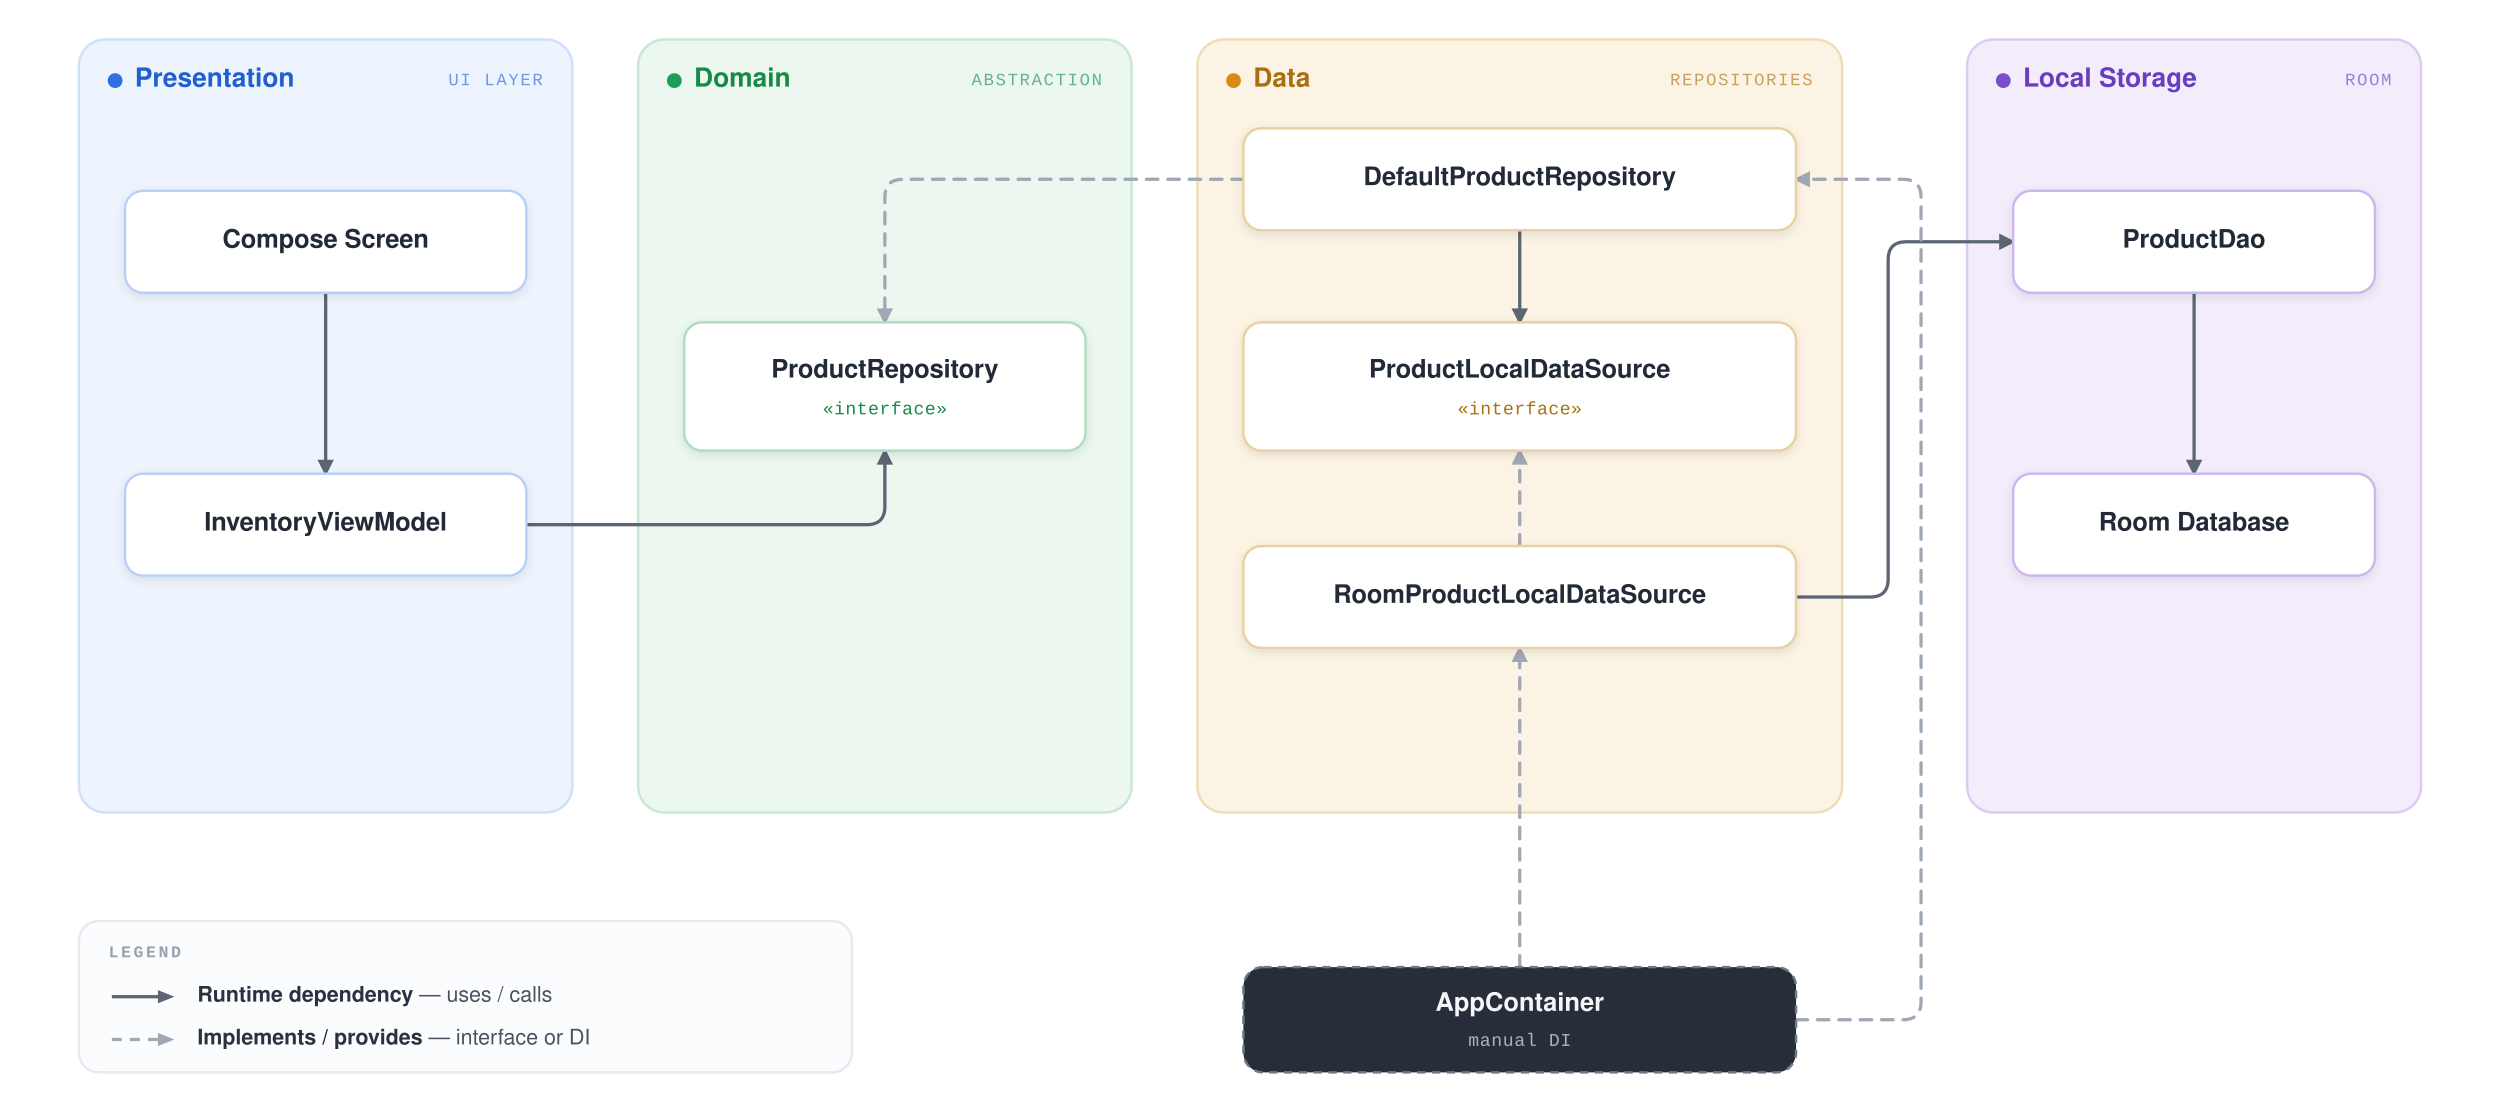
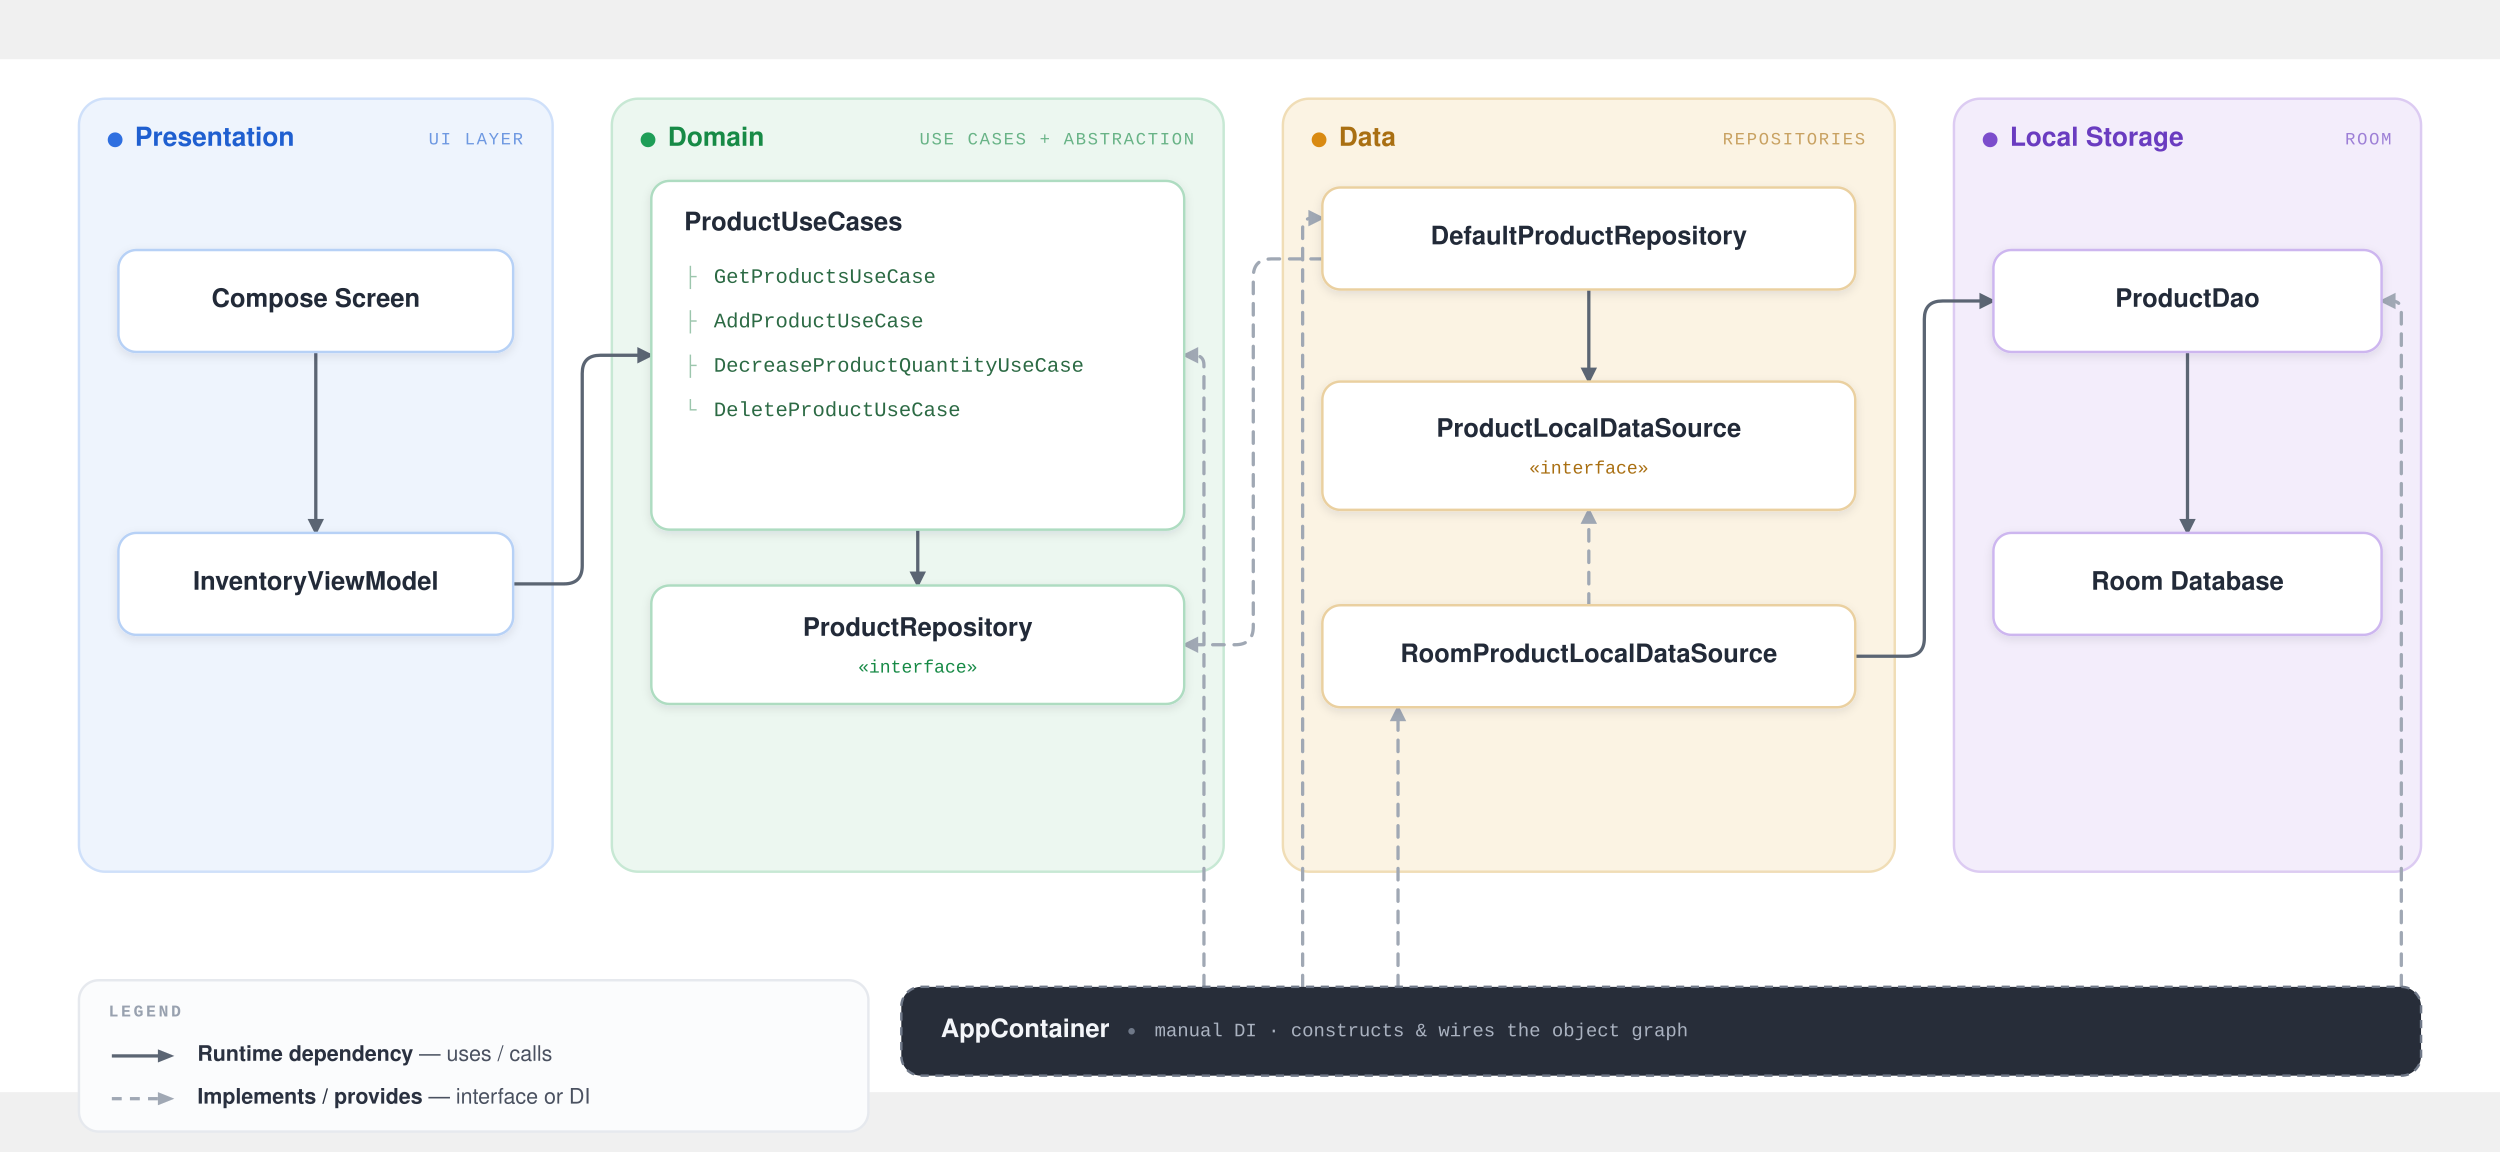
- <svg xmlns="http://www.w3.org/2000/svg" width="1520" height="680" viewBox="0 72 1520 680" font-family="'Helvetica Neue', Helvetica, Arial, sans-serif">
+ <svg xmlns="http://www.w3.org/2000/svg" width="1520" height="700" viewBox="0 72 1520 628" font-family="'Helvetica Neue', Helvetica, Arial, sans-serif">
  <defs>
    <filter id="cardShadow" x="-20%" y="-20%" width="140%" height="160%">
      <feDropShadow dx="0" dy="2" stdDeviation="3" flood-color="#161e2c" flood-opacity="0.10" />
    </filter>
    <marker id="hSolid" markerWidth="11" markerHeight="11" refX="8.5" refY="5" orient="auto" markerUnits="userSpaceOnUse">
      <path d="M0 0 L10 5 L0 10 Z" fill="#5b6573" />
    </marker>
    <marker id="hDash" markerWidth="11" markerHeight="11" refX="8.5" refY="5" orient="auto" markerUnits="userSpaceOnUse">
      <path d="M0 0 L10 5 L0 10 Z" fill="#a0a8b4" />
    </marker>
  </defs>
-   <rect x="0" y="0" width="1520" height="772" fill="#ffffff" />
-   <rect x="48" y="96" width="300" height="470" rx="16" fill="#eef4fd" stroke="#cfe0fa" stroke-width="1.5" />
+   <rect x="0" y="72" width="1520" height="628" fill="#ffffff" />
+   <rect x="48" y="96" width="288" height="470" rx="16" fill="#eef4fd" stroke="#cfe0fa" stroke-width="1.5" />
  <circle cx="70" cy="121" r="4.5" fill="#2f6fe0" />
  <text x="82" y="121" font-size="16" font-weight="700" fill="#1f5fd0" dominant-baseline="central">Presentation</text>
-   <text x="330" y="121" font-family="ui-monospace, 'SF Mono', SFMono-Regular, Menlo, Consolas, 'Liberation Mono', monospace" font-size="10.5" font-weight="500" letter-spacing="1" fill="#1f5fd0" fill-opacity="0.62" text-anchor="end" dominant-baseline="central">UI LAYER</text>
-   <rect x="388" y="96" width="300" height="470" rx="16" fill="#ecf7f0" stroke="#c7e8d4" stroke-width="1.5" />
-   <circle cx="410" cy="121" r="4.5" fill="#1e9e57" />
-   <text x="422" y="121" font-size="16" font-weight="700" fill="#178a46" dominant-baseline="central">Domain</text>
-   <text x="670" y="121" font-family="ui-monospace, 'SF Mono', SFMono-Regular, Menlo, Consolas, 'Liberation Mono', monospace" font-size="10.5" font-weight="500" letter-spacing="1" fill="#178a46" fill-opacity="0.62" text-anchor="end" dominant-baseline="central">ABSTRACTION</text>
-   <rect x="728" y="96" width="392" height="470" rx="16" fill="#fbf3e3" stroke="#f0ddb6" stroke-width="1.5" />
-   <circle cx="750" cy="121" r="4.5" fill="#d98a12" />
-   <text x="762" y="121" font-size="16" font-weight="700" fill="#a96f12" dominant-baseline="central">Data</text>
-   <text x="1102" y="121" font-family="ui-monospace, 'SF Mono', SFMono-Regular, Menlo, Consolas, 'Liberation Mono', monospace" font-size="10.5" font-weight="500" letter-spacing="1" fill="#a96f12" fill-opacity="0.62" text-anchor="end" dominant-baseline="central">REPOSITORIES</text>
-   <rect x="1196" y="96" width="276" height="470" rx="16" fill="#f3edfb" stroke="#dccbf2" stroke-width="1.5" />
-   <circle cx="1218" cy="121" r="4.5" fill="#7c4dcc" />
-   <text x="1230" y="121" font-size="16" font-weight="700" fill="#6a3cc0" dominant-baseline="central">Local Storage</text>
+   <text x="318" y="121" font-family="ui-monospace, 'SF Mono', SFMono-Regular, Menlo, Consolas, 'Liberation Mono', monospace" font-size="10.5" font-weight="500" letter-spacing="1" fill="#1f5fd0" fill-opacity="0.62" text-anchor="end" dominant-baseline="central">UI LAYER</text>
+   <rect x="372" y="96" width="372" height="470" rx="16" fill="#ecf7f0" stroke="#c7e8d4" stroke-width="1.5" />
+   <circle cx="394" cy="121" r="4.5" fill="#1e9e57" />
+   <text x="406" y="121" font-size="16" font-weight="700" fill="#178a46" dominant-baseline="central">Domain</text>
+   <text x="726" y="121" font-family="ui-monospace, 'SF Mono', SFMono-Regular, Menlo, Consolas, 'Liberation Mono', monospace" font-size="10.5" font-weight="500" letter-spacing="1" fill="#178a46" fill-opacity="0.62" text-anchor="end" dominant-baseline="central">USE CASES + ABSTRACTION</text>
+   <rect x="780" y="96" width="372" height="470" rx="16" fill="#fbf3e3" stroke="#f0ddb6" stroke-width="1.5" />
+   <circle cx="802" cy="121" r="4.5" fill="#d98a12" />
+   <text x="814" y="121" font-size="16" font-weight="700" fill="#a96f12" dominant-baseline="central">Data</text>
+   <text x="1134" y="121" font-family="ui-monospace, 'SF Mono', SFMono-Regular, Menlo, Consolas, 'Liberation Mono', monospace" font-size="10.5" font-weight="500" letter-spacing="1" fill="#a96f12" fill-opacity="0.62" text-anchor="end" dominant-baseline="central">REPOSITORIES</text>
+   <rect x="1188" y="96" width="284" height="470" rx="16" fill="#f3edfb" stroke="#dccbf2" stroke-width="1.5" />
+   <circle cx="1210" cy="121" r="4.5" fill="#7c4dcc" />
+   <text x="1222" y="121" font-size="16" font-weight="700" fill="#6a3cc0" dominant-baseline="central">Local Storage</text>
  <text x="1454" y="121" font-family="ui-monospace, 'SF Mono', SFMono-Regular, Menlo, Consolas, 'Liberation Mono', monospace" font-size="10.5" font-weight="500" letter-spacing="1" fill="#6a3cc0" fill-opacity="0.62" text-anchor="end" dominant-baseline="central">ROOM</text>
-   <path d="M198 250 L198 360" fill="none" stroke="#5b6573" stroke-width="2" stroke-linecap="round" stroke-linejoin="round" marker-end="url(#hSolid)" />
-   <path d="M320 391 L527 391 Q538 391 538 380 L538 346" fill="none" stroke="#5b6573" stroke-width="2" stroke-linecap="round" stroke-linejoin="round" marker-end="url(#hSolid)" />
-   <path d="M756 181 L549 181 Q538 181 538 192 L538 268" fill="none" stroke="#a0a8b4" stroke-width="2" stroke-linecap="round" stroke-linejoin="round" stroke-dasharray="7 6" marker-end="url(#hDash)" />
-   <path d="M924 212 L924 268" fill="none" stroke="#5b6573" stroke-width="2" stroke-linecap="round" stroke-linejoin="round" marker-end="url(#hSolid)" />
-   <path d="M924 404 L924 346" fill="none" stroke="#a0a8b4" stroke-width="2" stroke-linecap="round" stroke-linejoin="round" stroke-dasharray="7 6" marker-end="url(#hDash)" />
-   <path d="M1092 435 L1137 435 Q1148 435 1148 424 L1148 230 Q1148 219 1159 219 L1224 219" fill="none" stroke="#5b6573" stroke-width="2" stroke-linecap="round" stroke-linejoin="round" marker-end="url(#hSolid)" />
-   <path d="M1334 250 L1334 360" fill="none" stroke="#5b6573" stroke-width="2" stroke-linecap="round" stroke-linejoin="round" marker-end="url(#hSolid)" />
-   <path d="M1092 692 L1157 692 Q1168 692 1168 681 L1168 192 Q1168 181 1157 181 L1092 181" fill="none" stroke="#a0a8b4" stroke-width="2" stroke-linecap="round" stroke-linejoin="round" stroke-dasharray="7 6" marker-end="url(#hDash)" />
-   <path d="M924 660 L924 466" fill="none" stroke="#a0a8b4" stroke-width="2" stroke-linecap="round" stroke-linejoin="round" stroke-dasharray="7 6" marker-end="url(#hDash)" />
-   <rect x="76" y="188" width="244" height="62" rx="11" fill="#ffffff" stroke="#b7d1f6" stroke-width="1.5" filter="url(#cardShadow)" />
-   <text x="198" y="219" font-size="15.5" font-weight="600" letter-spacing="-0.1" fill="#222a38" text-anchor="middle" dominant-baseline="central">Compose Screen</text>
-   <rect x="76" y="360" width="244" height="62" rx="11" fill="#ffffff" stroke="#b7d1f6" stroke-width="1.5" filter="url(#cardShadow)" />
-   <text x="198" y="391" font-size="15.5" font-weight="600" letter-spacing="-0.1" fill="#222a38" text-anchor="middle" dominant-baseline="central">InventoryViewModel</text>
-   <rect x="416" y="268" width="244" height="78" rx="11" fill="#ffffff" stroke="#aedcc1" stroke-width="1.5" filter="url(#cardShadow)" />
-   <text x="538" y="298" font-size="15.5" font-weight="600" letter-spacing="-0.1" fill="#222a38" text-anchor="middle" dominant-baseline="central">ProductRepository</text>
-   <text x="538" y="321" font-family="ui-monospace, 'SF Mono', SFMono-Regular, Menlo, Consolas, 'Liberation Mono', monospace" font-size="11" font-weight="500" letter-spacing="0.3" fill="#178a46" text-anchor="middle" dominant-baseline="central">«interface»</text>
-   <rect x="756" y="150" width="336" height="62" rx="11" fill="#ffffff" stroke="#ead0a0" stroke-width="1.5" filter="url(#cardShadow)" />
-   <text x="924" y="181" font-size="15.5" font-weight="600" letter-spacing="-0.1" fill="#222a38" text-anchor="middle" dominant-baseline="central">DefaultProductRepository</text>
-   <rect x="756" y="268" width="336" height="78" rx="11" fill="#ffffff" stroke="#ead0a0" stroke-width="1.5" filter="url(#cardShadow)" />
-   <text x="924" y="298" font-size="15.5" font-weight="600" letter-spacing="-0.1" fill="#222a38" text-anchor="middle" dominant-baseline="central">ProductLocalDataSource</text>
-   <text x="924" y="321" font-family="ui-monospace, 'SF Mono', SFMono-Regular, Menlo, Consolas, 'Liberation Mono', monospace" font-size="11" font-weight="500" letter-spacing="0.3" fill="#a96f12" text-anchor="middle" dominant-baseline="central">«interface»</text>
-   <rect x="756" y="404" width="336" height="62" rx="11" fill="#ffffff" stroke="#ead0a0" stroke-width="1.5" filter="url(#cardShadow)" />
-   <text x="924" y="435" font-size="15.5" font-weight="600" letter-spacing="-0.1" fill="#222a38" text-anchor="middle" dominant-baseline="central">RoomProductLocalDataSource</text>
-   <rect x="1224" y="188" width="220" height="62" rx="11" fill="#ffffff" stroke="#cdb6ef" stroke-width="1.5" filter="url(#cardShadow)" />
-   <text x="1334" y="219" font-size="15.5" font-weight="600" letter-spacing="-0.1" fill="#222a38" text-anchor="middle" dominant-baseline="central">ProductDao</text>
-   <rect x="1224" y="360" width="220" height="62" rx="11" fill="#ffffff" stroke="#cdb6ef" stroke-width="1.5" filter="url(#cardShadow)" />
-   <text x="1334" y="391" font-size="15.5" font-weight="600" letter-spacing="-0.1" fill="#222a38" text-anchor="middle" dominant-baseline="central">Room Database</text>
-   <rect x="756" y="660" width="336" height="64" rx="12" fill="#272d39" stroke="#6f7888" stroke-width="1.5" stroke-dasharray="5 4" />
-   <text x="924" y="683" font-size="15.5" font-weight="600" fill="#f4f6fa" text-anchor="middle" dominant-baseline="central">AppContainer</text>
-   <text x="924" y="705" font-family="ui-monospace, 'SF Mono', SFMono-Regular, Menlo, Consolas, 'Liberation Mono', monospace" font-size="11" letter-spacing="0.4" fill="#aab2c0" text-anchor="middle" dominant-baseline="central">manual DI</text>
-   <rect x="48" y="632" width="470" height="92" rx="12" fill="#fbfcfd" stroke="#e6e9ee" stroke-width="1.5" />
+   <path d="M192 250 L192 360" fill="none" stroke="#5b6573" stroke-width="2" stroke-linecap="round" stroke-linejoin="round" marker-end="url(#hSolid)" />
+   <path d="M312 391 L343 391 Q354 391 354 380 L354 263 Q354 252 365 252 L396 252" fill="none" stroke="#5b6573" stroke-width="2" stroke-linecap="round" stroke-linejoin="round" marker-end="url(#hSolid)" />
+   <path d="M558 358 L558 392" fill="none" stroke="#5b6573" stroke-width="2" stroke-linecap="round" stroke-linejoin="round" marker-end="url(#hSolid)" />
+   <path d="M804 193.4 L773 193.4 Q762 193.4 762 204.4 L762 417 Q762 428 751 428 L720 428" fill="none" stroke="#a0a8b4" stroke-width="2" stroke-linecap="round" stroke-linejoin="round" stroke-dasharray="7 6" marker-end="url(#hDash)" />
+   <path d="M966 212 L966 268" fill="none" stroke="#5b6573" stroke-width="2" stroke-linecap="round" stroke-linejoin="round" marker-end="url(#hSolid)" />
+   <path d="M966 404 L966 346" fill="none" stroke="#a0a8b4" stroke-width="2" stroke-linecap="round" stroke-linejoin="round" stroke-dasharray="7 6" marker-end="url(#hDash)" />
+   <path d="M1128 435 L1159 435 Q1170 435 1170 424 L1170 230 Q1170 219 1181 219 L1212 219" fill="none" stroke="#5b6573" stroke-width="2" stroke-linecap="round" stroke-linejoin="round" marker-end="url(#hSolid)" />
+   <path d="M1330 250 L1330 360" fill="none" stroke="#5b6573" stroke-width="2" stroke-linecap="round" stroke-linejoin="round" marker-end="url(#hSolid)" />
+   <path d="M732 636 L732 258 Q732 252 726 252 L720 252" fill="none" stroke="#a0a8b4" stroke-width="2" stroke-linecap="round" stroke-linejoin="round" stroke-dasharray="7 6" marker-end="url(#hDash)" />
+   <path d="M792 636 L792 174.6 Q792 168.6 798 168.6 L804 168.6" fill="none" stroke="#a0a8b4" stroke-width="2" stroke-linecap="round" stroke-linejoin="round" stroke-dasharray="7 6" marker-end="url(#hDash)" />
+   <path d="M850 636 L850 466" fill="none" stroke="#a0a8b4" stroke-width="2" stroke-linecap="round" stroke-linejoin="round" stroke-dasharray="7 6" marker-end="url(#hDash)" />
+   <path d="M1460 636 L1460 225 Q1460 219 1454 219 L1448 219" fill="none" stroke="#a0a8b4" stroke-width="2" stroke-linecap="round" stroke-linejoin="round" stroke-dasharray="7 6" marker-end="url(#hDash)" />
+   <rect x="72" y="188" width="240" height="62" rx="11" fill="#ffffff" stroke="#b7d1f6" stroke-width="1.5" filter="url(#cardShadow)" />
+   <text x="192" y="219" font-size="15.5" font-weight="600" fill="#222a38" text-anchor="middle" dominant-baseline="central">Compose Screen</text>
+   <rect x="72" y="360" width="240" height="62" rx="11" fill="#ffffff" stroke="#b7d1f6" stroke-width="1.5" filter="url(#cardShadow)" />
+   <text x="192" y="391" font-size="15.5" font-weight="600" fill="#222a38" text-anchor="middle" dominant-baseline="central">InventoryViewModel</text>
+   <rect x="396" y="392" width="324" height="72" rx="11" fill="#ffffff" stroke="#aedcc1" stroke-width="1.5" filter="url(#cardShadow)" />
+   <text x="558" y="419" font-size="15.5" font-weight="600" fill="#222a38" text-anchor="middle" dominant-baseline="central">ProductRepository</text>
+   <text x="558" y="442" font-family="ui-monospace, 'SF Mono', SFMono-Regular, Menlo, Consolas, 'Liberation Mono', monospace" font-size="11" fill="#178a46" text-anchor="middle" dominant-baseline="central">«interface»</text>
+   <rect x="804" y="150" width="324" height="62" rx="11" fill="#ffffff" stroke="#ead0a0" stroke-width="1.5" filter="url(#cardShadow)" />
+   <text x="966" y="181" font-size="15.5" font-weight="600" fill="#222a38" text-anchor="middle" dominant-baseline="central">DefaultProductRepository</text>
+   <rect x="804" y="268" width="324" height="78" rx="11" fill="#ffffff" stroke="#ead0a0" stroke-width="1.5" filter="url(#cardShadow)" />
+   <text x="966" y="298" font-size="15.5" font-weight="600" fill="#222a38" text-anchor="middle" dominant-baseline="central">ProductLocalDataSource</text>
+   <text x="966" y="321" font-family="ui-monospace, 'SF Mono', SFMono-Regular, Menlo, Consolas, 'Liberation Mono', monospace" font-size="11" fill="#a96f12" text-anchor="middle" dominant-baseline="central">«interface»</text>
+   <rect x="804" y="404" width="324" height="62" rx="11" fill="#ffffff" stroke="#ead0a0" stroke-width="1.5" filter="url(#cardShadow)" />
+   <text x="966" y="435" font-size="15.5" font-weight="600" fill="#222a38" text-anchor="middle" dominant-baseline="central">RoomProductLocalDataSource</text>
+   <rect x="1212" y="188" width="236" height="62" rx="11" fill="#ffffff" stroke="#cdb6ef" stroke-width="1.5" filter="url(#cardShadow)" />
+   <text x="1330" y="219" font-size="15.5" font-weight="600" fill="#222a38" text-anchor="middle" dominant-baseline="central">ProductDao</text>
+   <rect x="1212" y="360" width="236" height="62" rx="11" fill="#ffffff" stroke="#cdb6ef" stroke-width="1.5" filter="url(#cardShadow)" />
+   <text x="1330" y="391" font-size="15.5" font-weight="600" fill="#222a38" text-anchor="middle" dominant-baseline="central">Room Database</text>
+   <rect x="396" y="146" width="324" height="212" rx="11" fill="#ffffff" stroke="#aedcc1" stroke-width="1.5" filter="url(#cardShadow)" />
+   <text x="416" y="176" font-size="15.5" font-weight="600" fill="#222a38">ProductUseCases</text>
+   <text x="416" y="208" font-family="ui-monospace, 'SF Mono', SFMono-Regular, Menlo, Consolas, 'Liberation Mono', monospace" font-size="12.5" fill="#9cc6ad">├</text>
+   <text x="434" y="208" font-family="ui-monospace, 'SF Mono', SFMono-Regular, Menlo, Consolas, 'Liberation Mono', monospace" font-size="12.5" font-weight="500" fill="#2c6a44">GetProductsUseCase</text>
+   <text x="416" y="235" font-family="ui-monospace, 'SF Mono', SFMono-Regular, Menlo, Consolas, 'Liberation Mono', monospace" font-size="12.5" fill="#9cc6ad">├</text>
+   <text x="434" y="235" font-family="ui-monospace, 'SF Mono', SFMono-Regular, Menlo, Consolas, 'Liberation Mono', monospace" font-size="12.5" font-weight="500" fill="#2c6a44">AddProductUseCase</text>
+   <text x="416" y="262" font-family="ui-monospace, 'SF Mono', SFMono-Regular, Menlo, Consolas, 'Liberation Mono', monospace" font-size="12.5" fill="#9cc6ad">├</text>
+   <text x="434" y="262" font-family="ui-monospace, 'SF Mono', SFMono-Regular, Menlo, Consolas, 'Liberation Mono', monospace" font-size="12.5" font-weight="500" fill="#2c6a44">DecreaseProductQuantityUseCase</text>
+   <text x="416" y="289" font-family="ui-monospace, 'SF Mono', SFMono-Regular, Menlo, Consolas, 'Liberation Mono', monospace" font-size="12.5" fill="#9cc6ad">└</text>
+   <text x="434" y="289" font-family="ui-monospace, 'SF Mono', SFMono-Regular, Menlo, Consolas, 'Liberation Mono', monospace" font-size="12.5" font-weight="500" fill="#2c6a44">DeleteProductUseCase</text>
+   <rect x="548" y="636" width="924" height="54" rx="12" fill="#272d39" stroke="#6f7888" stroke-width="1.5" stroke-dasharray="5 4" />
+   <text x="572" y="663" font-size="15.5" font-weight="600" fill="#f4f6fa" dominant-baseline="central">AppContainer</text>
+   <circle cx="688" cy="663" r="2" fill="#6f7888" />
+   <text x="702" y="663" font-family="ui-monospace, 'SF Mono', SFMono-Regular, Menlo, Consolas, 'Liberation Mono', monospace" font-size="11.5" fill="#aab2c0" dominant-baseline="central">manual DI · constructs &amp; wires the object graph</text>
+   <rect x="48" y="632" width="480" height="92" rx="12" fill="#fbfcfd" stroke="#e6e9ee" stroke-width="1.5" />
  <text x="66" y="654" font-family="ui-monospace, 'SF Mono', SFMono-Regular, Menlo, Consolas, 'Liberation Mono', monospace" font-size="10" font-weight="600" letter-spacing="1.6" fill="#98a1af">LEGEND</text>
  <line x1="68" y1="678" x2="98" y2="678" stroke="#5b6573" stroke-width="2" />
  <path d="M96 674 L106 678 L96 682 Z" fill="#5b6573" />
  <text x="120" y="678" font-size="13" fill="#4a5160" dominant-baseline="central">
    <tspan font-weight="600" fill="#2a3140">Runtime dependency</tspan> — uses / calls</text>
  <line x1="68" y1="704" x2="96" y2="704" stroke="#a0a8b4" stroke-width="2" stroke-dasharray="6 5" />
  <path d="M96 700 L106 704 L96 708 Z" fill="#a0a8b4" />
  <text x="120" y="704" font-size="13" fill="#4a5160" dominant-baseline="central">
    <tspan font-weight="600" fill="#2a3140">Implements / provides</tspan> — interface or DI</text>
</svg>
